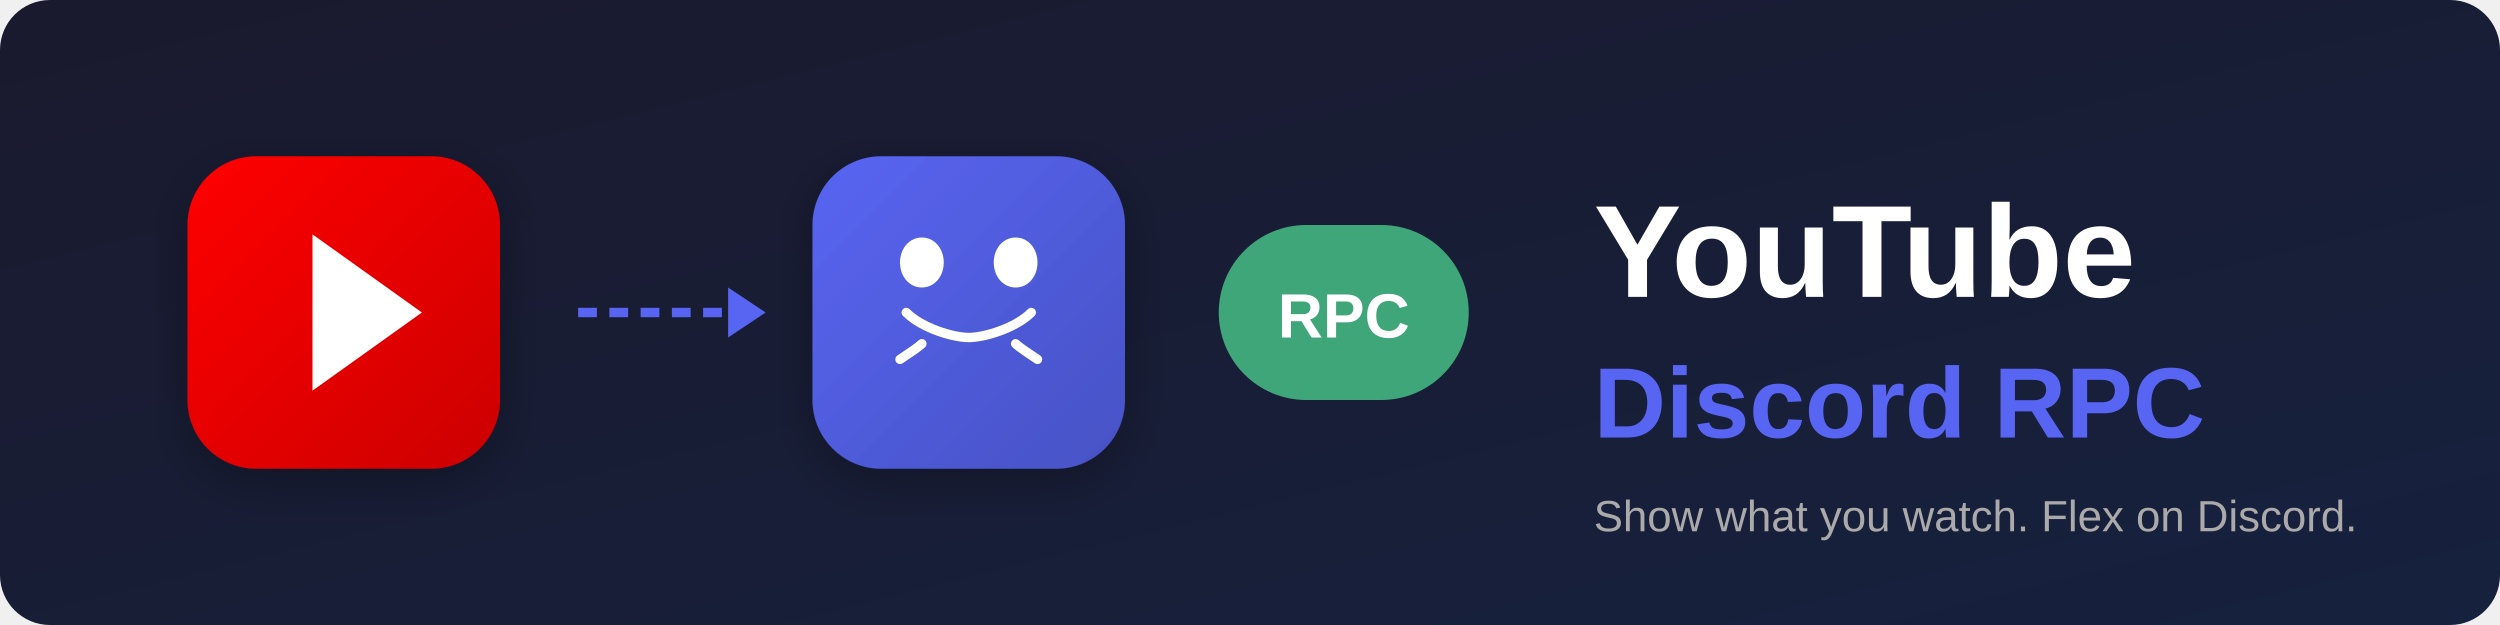
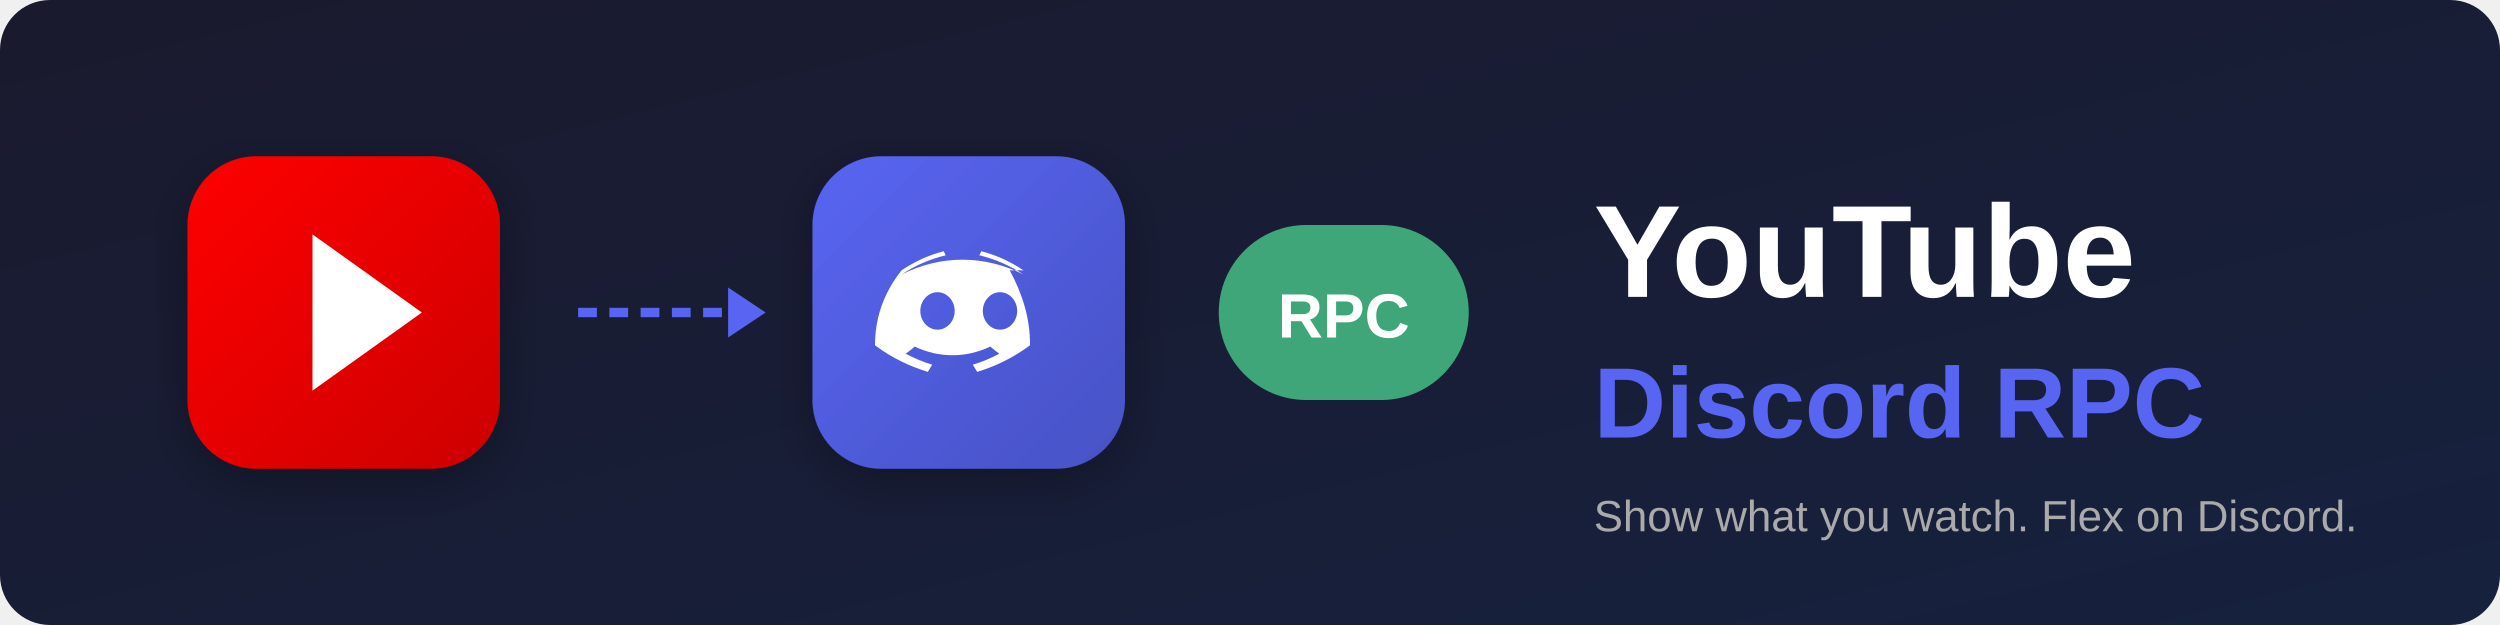
<svg xmlns="http://www.w3.org/2000/svg" viewBox="0 0 800 200" fill="none">
  <defs>
    <linearGradient id="bg" x1="0%" y1="0%" x2="100%" y2="100%">
      <stop offset="0%" style="stop-color:#1a1a2e" />
      <stop offset="100%" style="stop-color:#16213e" />
    </linearGradient>
    <linearGradient id="red" x1="0%" y1="0%" x2="100%" y2="100%">
      <stop offset="0%" style="stop-color:#ff0000" />
      <stop offset="100%" style="stop-color:#cc0000" />
    </linearGradient>
    <linearGradient id="blurple" x1="0%" y1="0%" x2="100%" y2="100%">
      <stop offset="0%" style="stop-color:#5865f2" />
      <stop offset="100%" style="stop-color:#4752c4" />
    </linearGradient>
    <filter id="shadow" x="-10%" y="-10%" width="130%" height="130%">
      <feDropShadow dx="0" dy="4" stdDeviation="8" flood-color="#000" flood-opacity="0.3" />
    </filter>
  </defs>
  <rect width="800" height="200" rx="16" fill="url(#bg)" />
  <g transform="translate(60, 50)" filter="url(#shadow)">
    <rect width="100" height="100" rx="22" fill="url(#red)" />
    <polygon points="40,25 40,75 75,50" fill="white" />
  </g>
  <g transform="translate(185, 90)">
    <line x1="0" y1="10" x2="50" y2="10" stroke="#5865f2" stroke-width="3" stroke-dasharray="6,4" />
    <polygon points="48,2 60,10 48,18" fill="#5865f2" />
  </g>
  <g transform="translate(260, 50)" filter="url(#shadow)">
    <rect width="100" height="100" rx="22" fill="url(#blurple)" />
-     <path d="M35 42c4 0 7-3.5 7-8s-3-8-7-8-7 3.5-7 8 3 8 7 8zm30 0c4 0 7-3.5 7-8s-3-8-7-8-7 3.5-7 8 3 8 7 8z" fill="white" />
-     <path d="M28 65c3-2 6-4 7-5" stroke="white" stroke-width="3" stroke-linecap="round" fill="none" />
-     <path d="M72 65c-3-2-6-4-7-5" stroke="white" stroke-width="3" stroke-linecap="round" fill="none" />
-     <path d="M30 50c5 5 15 8 20 8s15-3 20-8" stroke="white" stroke-width="3" stroke-linecap="round" fill="none" />
+     <path d="M67.5 36.5c-4.2-2.8-8.7-4.9-13.5-6.1l-.6 1.3c5 1.2 9.7 3.2 14 6.1-5.9-3-12.6-4.7-19.4-4.7s-13.5 1.7-19.4 4.7c4.3-2.9 9-4.9 14-6.1l-.6-1.3c-4.8 1.2-9.3 3.3-13.5 6.1C22.4 44.2 20 52.3 20 60.5c5.8 4.3 11.4 6.8 16.9 8.5l1.4-2.3c-3-.9-5.8-2.1-8.5-3.5 1-.7 2-1.5 2.9-2.3 7.8 3.7 16.4 3.7 24.2 0 .9.8 1.9 1.6 2.9 2.3-2.7 1.4-5.5 2.6-8.5 3.5l1.4 2.3c5.5-1.7 11.1-4.2 16.9-8.5.1-8.2-2.3-16.3-6.5-24zM40 55.5c-3 0-5.5-2.7-5.5-6s2.5-6 5.5-6 5.5 2.7 5.5 6-2.5 6-5.5 6zm20 0c-3 0-5.5-2.7-5.5-6s2.5-6 5.5-6 5.5 2.7 5.5 6-2.5 6-5.5 6z" fill="white" />
  </g>
  <g transform="translate(390, 72)">
    <rect width="80" height="56" rx="28" fill="#43b581" opacity="0.9" />
    <text x="40" y="36" font-family="Arial, sans-serif" font-size="20" font-weight="bold" fill="white" text-anchor="middle">RPC</text>
  </g>
  <text x="510" y="95" font-family="Arial, sans-serif" font-size="42" font-weight="bold" fill="white">YouTube</text>
  <text x="510" y="140" font-family="Arial, sans-serif" font-size="32" font-weight="600" fill="#5865f2">Discord RPC</text>
  <text x="510" y="170" font-family="Arial, sans-serif" font-size="14" fill="#aaa">Show what you watch. Flex on Discord.</text>
</svg>
